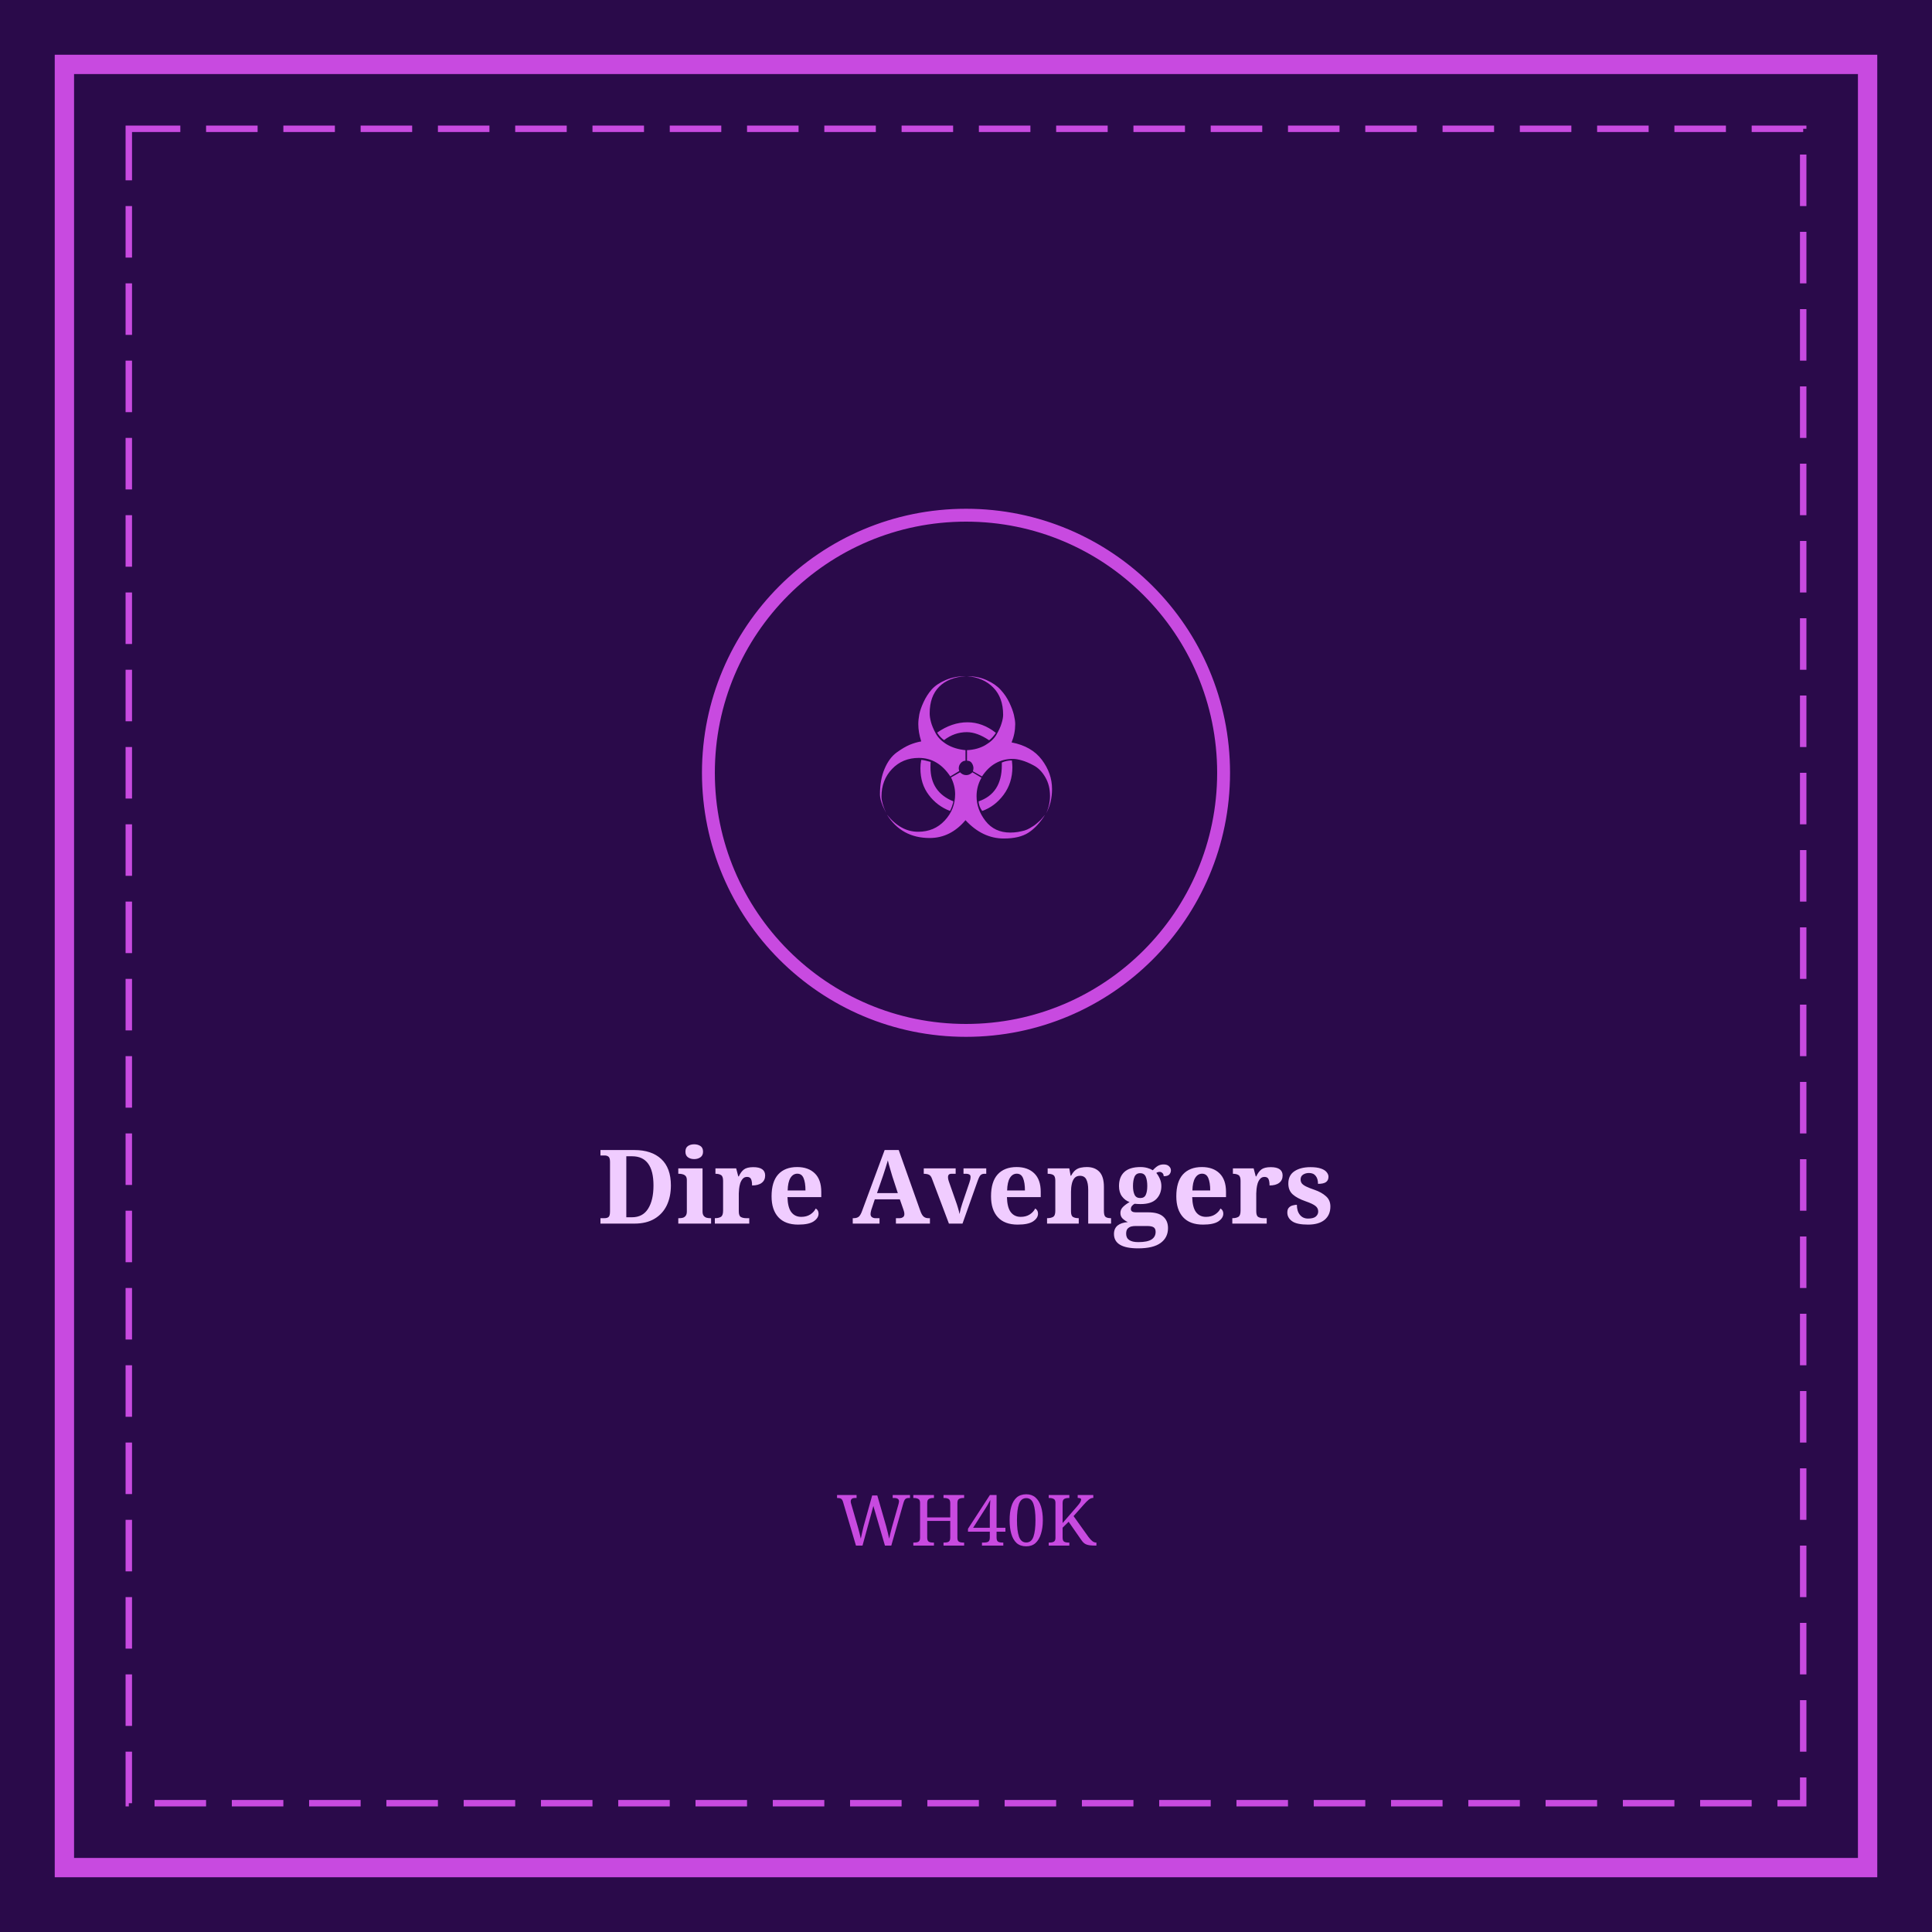
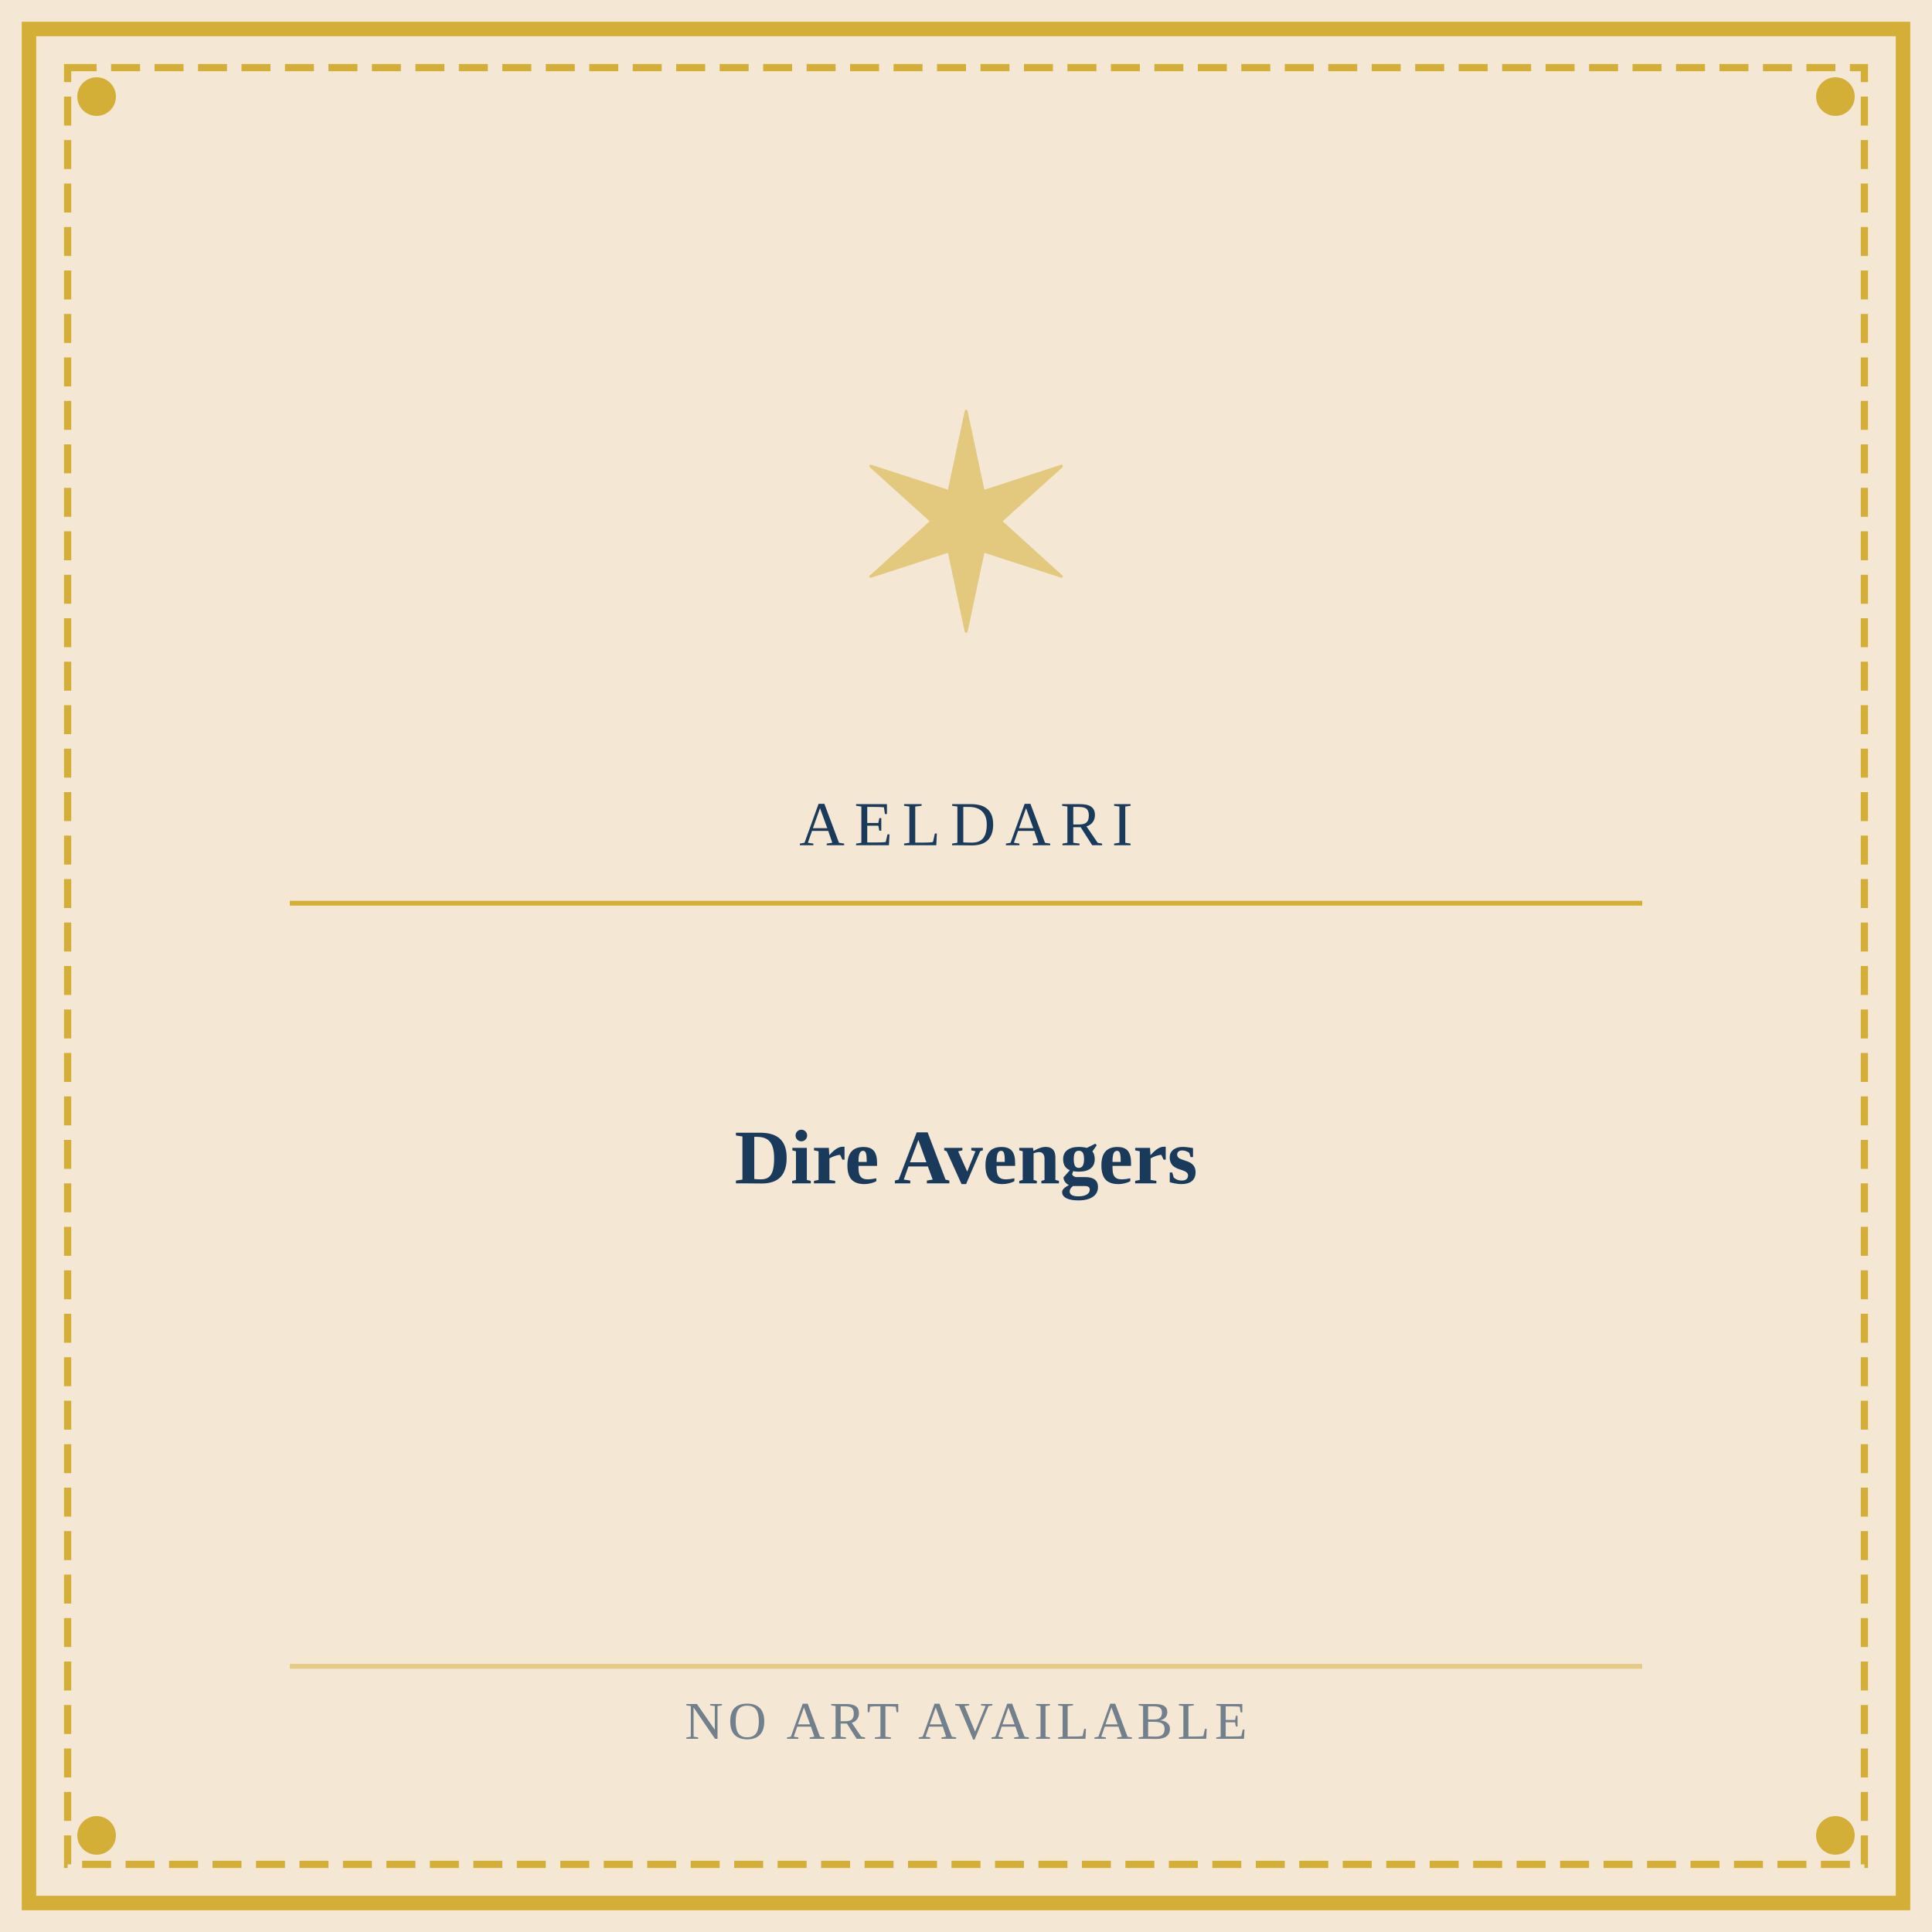
- <svg xmlns="http://www.w3.org/2000/svg" viewBox="0 0 300 300" width="300" height="300">
-   <rect width="300" height="300" fill="#2a0a4a" />
-   <rect x="10" y="10" width="280" height="280" fill="none" stroke="#c84ae0" stroke-width="3" />
-   <rect x="20" y="20" width="260" height="260" fill="none" stroke="#c84ae0" stroke-width="1" stroke-dasharray="8,4" />
-   <circle cx="150" cy="120" r="40" fill="none" stroke="#c84ae0" stroke-width="2" />
-   <text x="150" y="130" font-family="serif" font-size="40" text-anchor="middle" fill="#c84ae0">☣</text>
-   <text x="150" y="190" font-family="serif" font-size="16" font-weight="bold" text-anchor="middle" fill="#f0ccff">Dire Avengers</text>
-   <text x="150" y="240" font-family="serif" font-size="11" text-anchor="middle" fill="#c84ae0">WH40K</text>
+ <svg xmlns="http://www.w3.org/2000/svg" width="400" height="400" viewBox="0 0 400 400">
+   <rect width="400" height="400" fill="#f4e8d5" />
+   <rect x="6" y="6" width="388" height="388" fill="none" stroke="#d4af37" stroke-width="3" />
+   <rect x="14" y="14" width="372" height="372" fill="none" stroke="#d4af37" stroke-width="1.5" stroke-dasharray="6,3" />
+   <circle cx="20" cy="20" r="4" fill="#d4af37" />
+   <circle cx="380" cy="20" r="4" fill="#d4af37" />
+   <circle cx="20" cy="380" r="4" fill="#d4af37" />
+   <circle cx="380" cy="380" r="4" fill="#d4af37" />
+   <text x="200" y="130" font-family="serif" font-size="64" fill="#d4af37" text-anchor="middle" opacity="0.55">✶</text>
+   <text x="200" y="175" font-family="Garamond,'Times New Roman',serif" font-size="13" fill="#1a3a5c" text-anchor="middle" letter-spacing="2">AELDARI</text>
+   <line x1="60" y1="187" x2="340" y2="187" stroke="#d4af37" stroke-width="1" />
+   <text x="200" y="245" font-family="Garamond,'Times New Roman',serif" font-size="16" fill="#1a3a5c" text-anchor="middle" font-weight="bold">Dire Avengers</text>
+   <text x="200" y="360" font-family="Garamond,'Times New Roman',serif" font-size="11" fill="#1a3a5c" text-anchor="middle" opacity="0.6" letter-spacing="1">NO ART AVAILABLE</text>
+   <line x1="60" y1="345" x2="340" y2="345" stroke="#d4af37" stroke-width="1" opacity="0.5" />
</svg>
